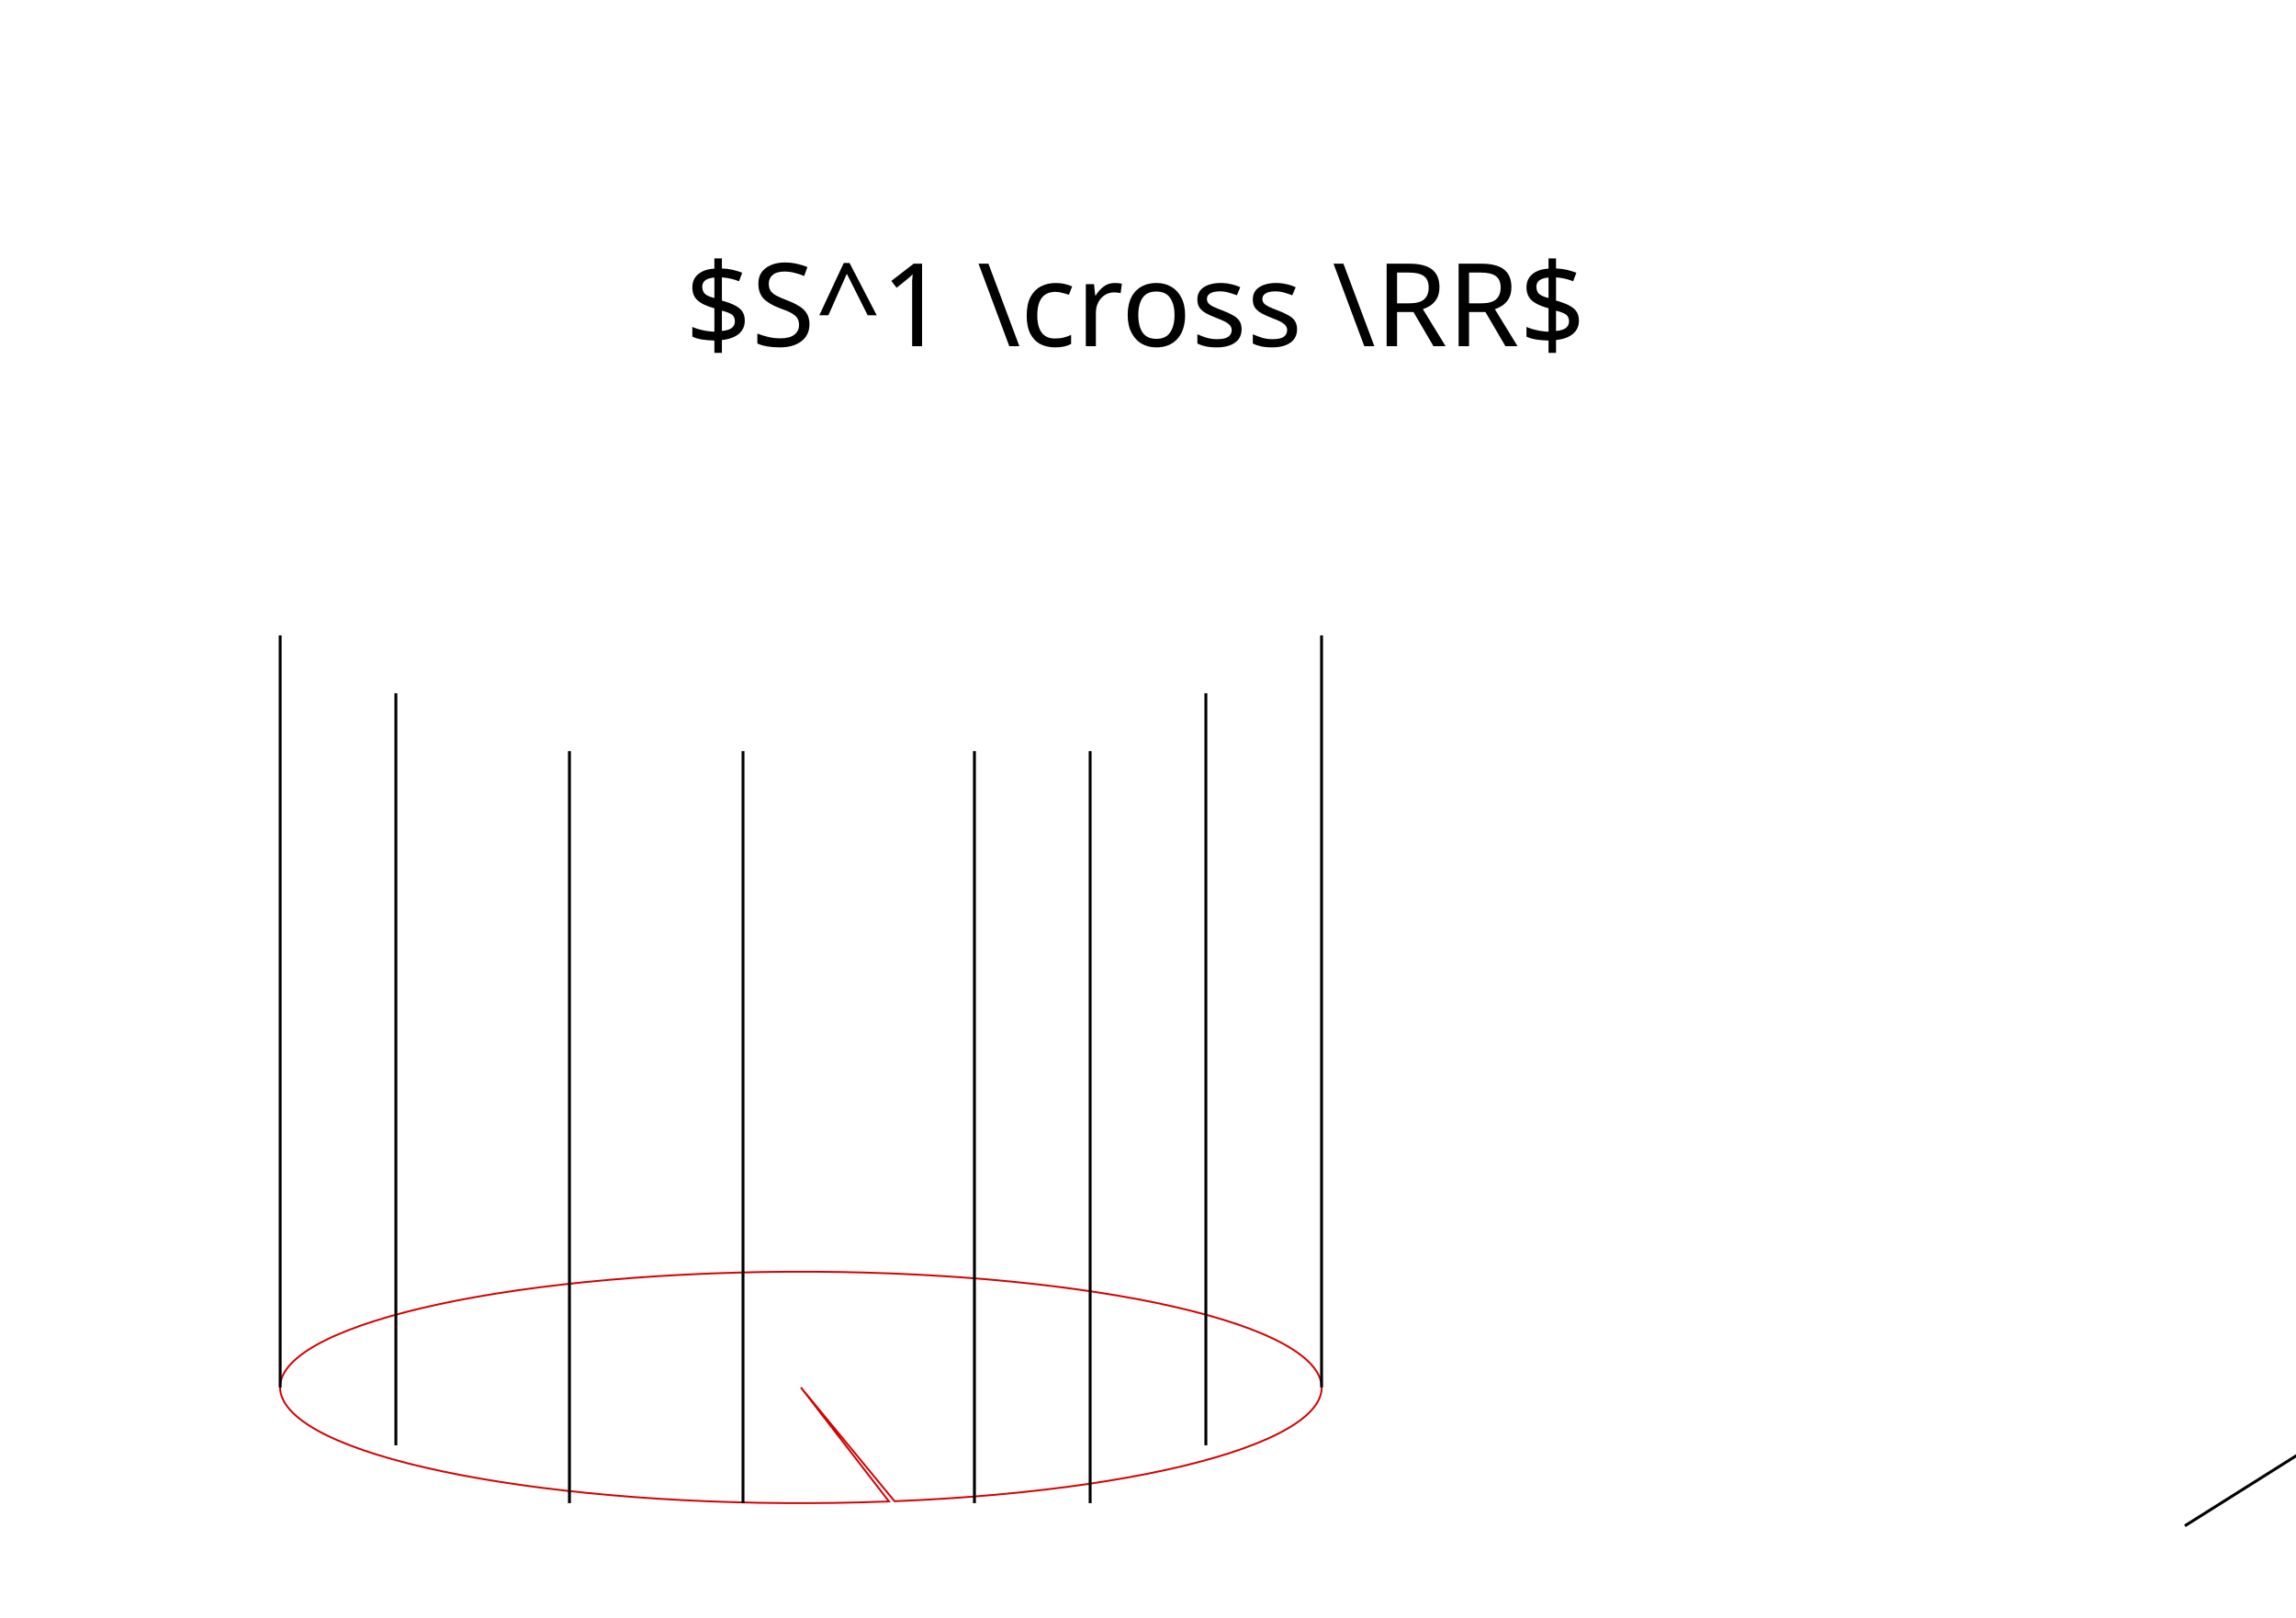
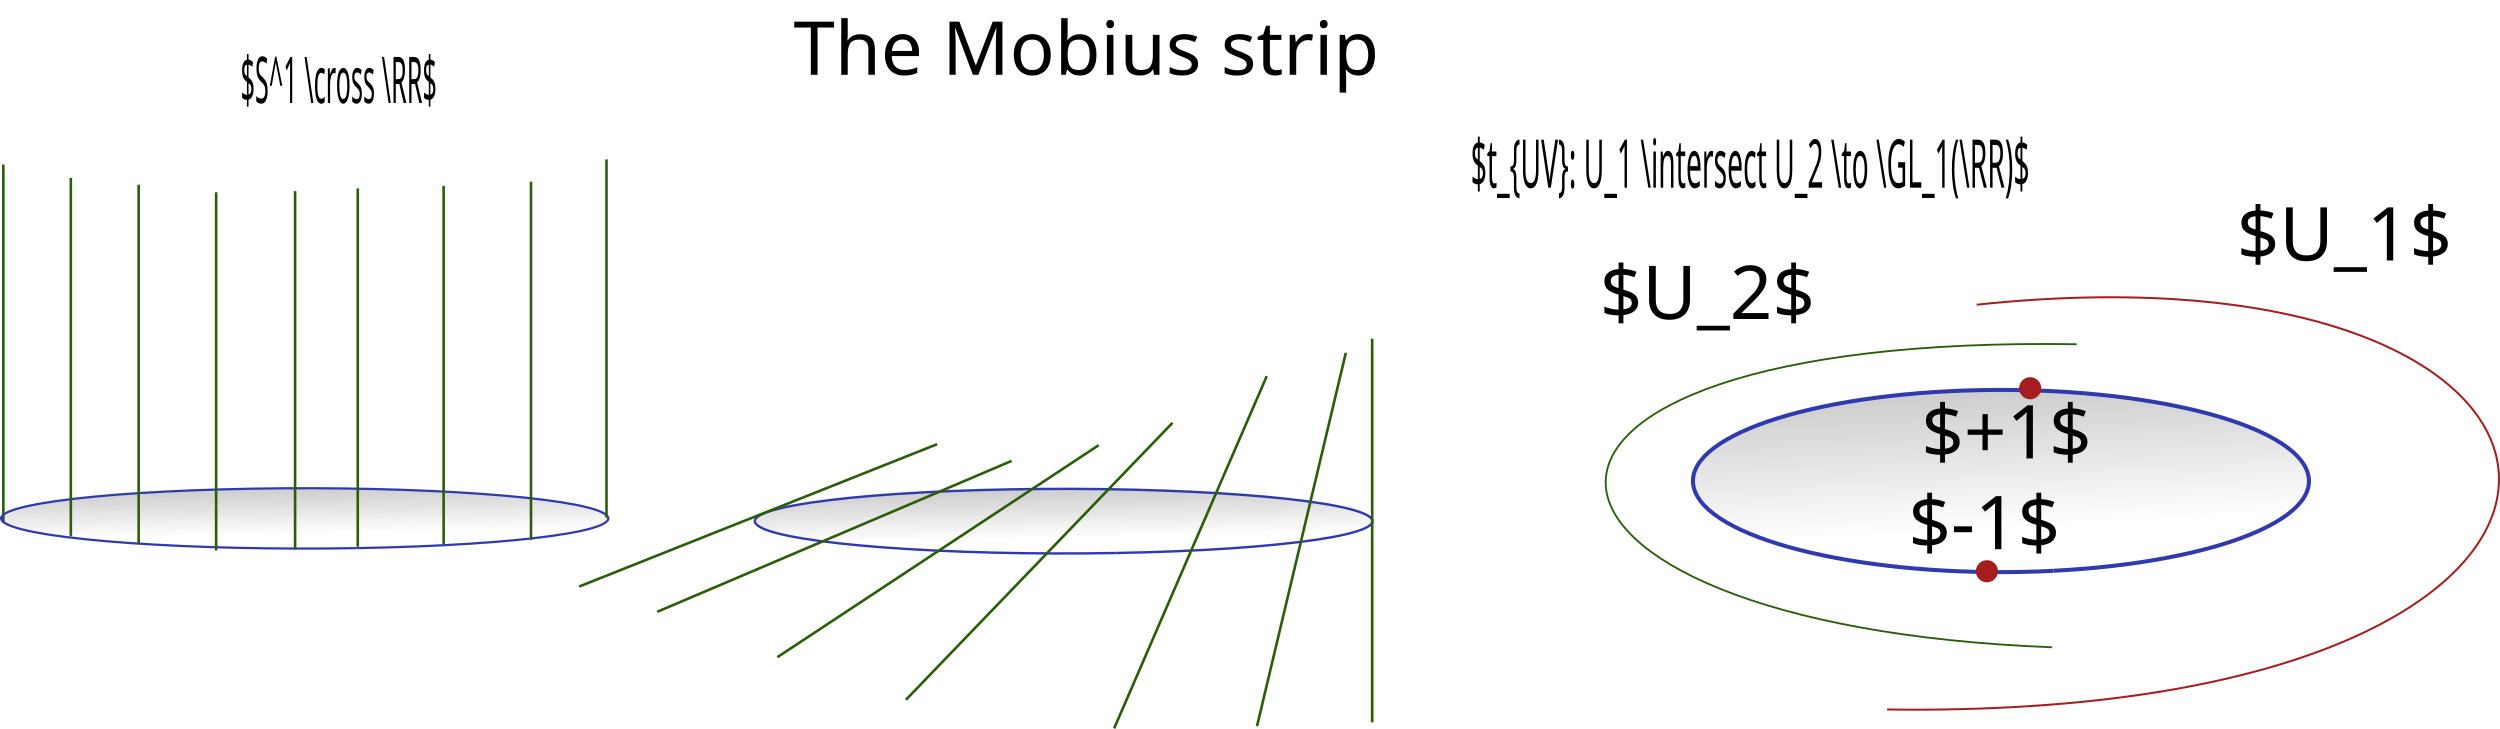
- <svg xmlns="http://www.w3.org/2000/svg" width="210mm" height="148mm" viewBox="0 0 210 148" version="1.1" id="svg8">
-   <defs id="defs2" />
-   <g id="layer1">
-     <path style="fill:none;fill-rule:evenodd;stroke:#d40000;stroke-width:0.168;stroke-miterlimit:3.314;stroke-dashoffset:0.1" id="path835" d="m 81.309,137.347 a 47.625,10.583 0 0 1 -54.975,-8.612 47.625,10.583 0 0 1 38.603,-12.24 47.625,10.583 0 0 1 55.185,8.545 47.625,10.583 0 0 1 -38.303,12.286 L 73.25,126.917 Z" />
-     <path style="fill:none;stroke:#000000;stroke-width:0.265px;stroke-linecap:butt;stroke-linejoin:miter;stroke-opacity:1" d="m 36.208,132.208 c 0,-68.792 0,-68.792 0,-68.792 v 0" id="path839" />
-     <path style="fill:none;stroke:#000000;stroke-width:0.265px;stroke-linecap:butt;stroke-linejoin:miter;stroke-opacity:1" d="m 52.083,137.5 c 0,-68.792 0,-68.792 0,-68.792 v 0" id="path839-6" />
-     <path style="fill:none;stroke:#000000;stroke-width:0.265px;stroke-linecap:butt;stroke-linejoin:miter;stroke-opacity:1" d="m 67.958,137.5 c 0,-68.792 0,-68.792 0,-68.792 v 0" id="path839-7" />
-     <path style="fill:none;stroke:#000000;stroke-width:0.265px;stroke-linecap:butt;stroke-linejoin:miter;stroke-opacity:1" d="m 89.125,137.5 c 0,-68.792 0,-68.792 0,-68.792 v 0" id="path839-5" />
-     <path style="fill:none;stroke:#000000;stroke-width:0.265px;stroke-linecap:butt;stroke-linejoin:miter;stroke-opacity:1" d="m 99.708,137.5 c 0,-68.792 0,-68.792 0,-68.792 v 0" id="path839-3" />
-     <path style="fill:none;stroke:#000000;stroke-width:0.265px;stroke-linecap:butt;stroke-linejoin:miter;stroke-opacity:1" d="m 110.292,132.208 c 0,-68.792 0,-68.792 0,-68.792 v 0" id="path839-56" />
-     <path style="fill:none;stroke:#000000;stroke-width:0.265px;stroke-linecap:butt;stroke-linejoin:miter;stroke-opacity:1" d="m 120.875,126.917 c 0,-68.792 0,-68.792 0,-68.792 v 0" id="path839-2" />
-     <path style="fill:none;stroke:#000000;stroke-width:0.265px;stroke-linecap:butt;stroke-linejoin:miter;stroke-opacity:1" d="m 25.625,126.917 c 0,-68.792 0,-68.792 0,-68.792 v 0" id="path839-9" />
-     <text xml:space="preserve" style="font-size:10.583px;line-height:1.25;font-family:sans-serif;word-spacing:0px;stroke-width:0.265" x="62.667" y="31.667" id="text900">
-       <tspan id="tspan898" x="62.667" y="31.667" style="stroke-width:0.265">$S^1 \cross \RR$</tspan>
+ <svg xmlns="http://www.w3.org/2000/svg" xmlns:xlink="http://www.w3.org/1999/xlink" width="355.392mm" height="103.621mm" viewBox="0 0 355.392 103.621" version="1.1" id="svg8">
+   <defs id="defs2">
+     <linearGradient id="linearGradient940">
+       <stop style="stop-color:#000000;stop-opacity:1;" offset="0" id="stop936" />
+       <stop style="stop-color:#000000;stop-opacity:0;" offset="1" id="stop938" />
+     </linearGradient>
+     <linearGradient xlink:href="#linearGradient940" id="linearGradient942" x1="66.294" y1="63.418" x2="67.157" y2="106.97" gradientUnits="userSpaceOnUse" gradientTransform="translate(2.038543,20.10799)" />
+     <linearGradient xlink:href="#linearGradient940" id="linearGradient942-9" x1="66.294" y1="63.418" x2="67.157" y2="106.97" gradientUnits="userSpaceOnUse" gradientTransform="matrix(0.8261517,0,0,0.822128,96.29593,19.10187)" />
+     <linearGradient xlink:href="#linearGradient940" id="linearGradient942-9-9" x1="66.294" y1="63.418" x2="67.157" y2="106.97" gradientUnits="userSpaceOnUse" gradientTransform="matrix(0.8239319,0,0,2.318773,229.7033,-142.2129)" />
+   </defs>
+   <g id="layer1" transform="translate(-4.041713,-30.49218)">
+     <text xml:space="preserve" style="font-size:5.735px;line-height:1.25;font-family:sans-serif;word-spacing:0px;stroke-width:0.143" x="61.141" y="28.229" id="text900" transform="scale(0.6253817,1.599023)">
+       <tspan id="tspan898" x="61.141" y="28.229" style="stroke-width:0.143">$S^1 \cross \RR$</tspan>
    </text>
-     <path style="fill:none;fill-rule:evenodd;stroke:#d40000;stroke-width:0.168;stroke-miterlimit:3.314;stroke-dashoffset:0.1" id="path902" d="m 288.579,132.056 a 52.917,10.583 0 0 1 -61.083,-8.612 52.917,10.583 0 0 1 42.892,-12.24 52.917,10.583 0 0 1 61.316,8.545 52.917,10.583 0 0 1 -42.559,12.286 L 279.625,121.625 Z" />
-     <path style="fill:none;stroke:#000000;stroke-width:0.265px;stroke-linecap:butt;stroke-linejoin:miter;stroke-opacity:1" d="m 332.542,153.375 c 0,-63.5 0,-63.5 0,-63.5" id="path904" />
-     <path style="fill:none;stroke:#000000;stroke-width:0.265px;stroke-linecap:butt;stroke-linejoin:miter;stroke-opacity:1" d="m 290.208,160.743 c 31.75,-54.993 31.75,-54.993 31.75,-54.993" id="path904-7" />
-     <path style="fill:none;stroke:#000000;stroke-width:0.265px;stroke-linecap:butt;stroke-linejoin:miter;stroke-opacity:1" d="m 253.167,160.743 c 31.75,-54.993 31.75,-54.993 31.75,-54.993" id="path904-7-0" />
-     <path style="fill:none;stroke:#000000;stroke-width:0.265px;stroke-linecap:butt;stroke-linejoin:miter;stroke-opacity:1" d="m 210.421,144.868 c 53.741,-33.826 53.741,-33.826 53.741,-33.826" id="path904-7-9" />
-     <path style="fill:none;stroke:#000000;stroke-width:0.265px;stroke-linecap:butt;stroke-linejoin:miter;stroke-opacity:1" d="M 199.838,139.576 C 253.579,105.75 253.579,105.75 253.579,105.75" id="path904-7-3" />
-     <text xml:space="preserve" style="font-size:10.583px;line-height:1.25;font-family:sans-serif;word-spacing:0px;stroke-width:0.265" x="221.417" y="31.667" id="text962">
-       <tspan id="tspan960" x="221.417" y="31.667" style="stroke-width:0.265">Mobius strip</tspan>
+     <text xml:space="preserve" style="font-size:10.583px;line-height:1.25;font-family:sans-serif;word-spacing:0px;stroke-width:0.265" x="116.84" y="41.121" id="text962">
+       <tspan x="116.84" y="41.121" style="stroke-width:0.265" id="tspan879">The Mobius strip</tspan>
    </text>
-     <path style="fill:none;fill-rule:evenodd;stroke:#d40000;stroke-width:0.168;stroke-miterlimit:3.314;stroke-dashoffset:0.1" id="path964" d="m 455.714,121.396 a 55.562,15.875 0 0 1 -64.137,-12.917 55.562,15.875 0 0 1 45.036,-18.36 55.562,15.875 0 0 1 64.382,12.818 55.562,15.875 0 0 1 -44.687,18.43 L 446.312,105.75 Z" />
-     <path style="fill:none;stroke:#000000;stroke-width:0.265px;stroke-linecap:butt;stroke-linejoin:miter;stroke-opacity:1" d="m 443.667,79.292 c -0.901,-0.902 -1.662,-1.968 -2.702,-2.706 -2.8,-1.986 -15.473,-1.13 -19.049,-0.89 -8.999,0.605 -18.757,0.587 -26.986,4.672 -3.296,1.636 -6.837,3.688 -9.713,5.97 -1.452,1.152 -3.408,3.497 -4.573,4.895 -7.152,8.576 -15.897,22.539 -2.532,30.406 4.772,2.809 9.796,2.679 15.118,3.3 4.117,0.481 7.835,1.67 11.868,2.336 3.569,0.59 7.166,0.65 10.734,1.187 1.028,0.155 2.041,0.396 3.061,0.593 1.978,0.494 3.921,1.16 5.934,1.483 8.372,1.345 5.015,-1.09 8.257,1.671" id="path966" />
-     <path style="fill:none;stroke:#000000;stroke-width:0.265px;stroke-linecap:butt;stroke-linejoin:miter;stroke-opacity:1" d="m 433.083,63.417 c 0.75,0.163 1.482,0.487 2.25,0.488 0.294,2.65e-4 4.121,-0.89 4.498,-0.964 2.125,-0.419 7,-1.452 9.6,-1.52 19.546,-0.513 55.123,2.9 64.215,23.991 2.57,5.963 4.089,12.663 2.117,19.022 -1.48,4.77 -4.962,7.876 -8.353,11.346 -1.637,1.676 -2.744,3.055 -4.649,4.45 -1.951,1.429 -5.157,2.884 -7.143,3.93 -3.86,2.033 -7.352,4.668 -11.376,6.415 -5.122,2.223 -9.649,3.178 -15.043,4.598 -6.164,1.623 -12.329,3.331 -18.633,4.338 -5.798,0.926 -11.765,1.757 -17.651,1.669 -2.811,-0.042 -5.622,-0.168 -8.428,-0.334 -3.011,-0.177 -3.81,-0.983 -1.986,0.334" id="path968" />
-     <text xml:space="preserve" style="font-size:10.583px;line-height:1.25;font-family:sans-serif;word-spacing:0px;stroke-width:0.265" x="533.625" y="111.042" id="text972">
-       <tspan id="tspan970" x="533.625" y="111.042" style="stroke-width:0.265">$U_1$</tspan>
+     <path id="path966" style="fill:none;stroke:#2b5d0a;stroke-width:0.265px;stroke-linecap:butt;stroke-linejoin:miter;stroke-opacity:1" d="M 299.247,79.428 C 207.897,77.99 213.244,119.319 295.769,122.51" />
+     <text xml:space="preserve" style="font-size:10.583px;line-height:1.25;font-family:sans-serif;word-spacing:0px;stroke-width:0.265" x="322.015" y="67.521" id="text972">
+       <tspan id="tspan970" x="322.015" y="67.521" style="stroke-width:0.265">$U_1$</tspan>
    </text>
-     <text xml:space="preserve" style="font-size:10.583px;line-height:1.25;font-family:sans-serif;word-spacing:0px;stroke-width:0.265" x="448.958" y="89.875" id="text976">
-       <tspan id="tspan974" x="448.958" y="89.875" style="stroke-width:0.265">$+1$</tspan>
+     <text xml:space="preserve" style="font-size:10.583px;line-height:1.25;font-family:sans-serif;word-spacing:0px;stroke-width:0.265" x="277.17" y="95.66" id="text976">
+       <tspan id="tspan974" x="277.17" y="95.66" style="stroke-width:0.265">$+1$</tspan>
    </text>
-     <text xml:space="preserve" style="font-size:10.583px;line-height:1.25;font-family:sans-serif;word-spacing:0px;stroke-width:0.265" x="448.958" y="126.917" id="text980">
-       <tspan id="tspan978" x="448.958" y="126.917" style="stroke-width:0.265">$-1$</tspan>
+     <text xml:space="preserve" style="font-size:10.583px;line-height:1.25;font-family:sans-serif;word-spacing:0px;stroke-width:0.265" x="275.338" y="108.568" id="text980">
+       <tspan id="tspan978" x="275.338" y="108.568" style="stroke-width:0.265">$-1$</tspan>
    </text>
-     <text xml:space="preserve" style="font-size:10.583px;line-height:1.25;font-family:sans-serif;word-spacing:0px;stroke-width:0.265" x="374.875" y="79.292" id="text984">
-       <tspan id="tspan982" x="374.875" y="79.292" style="stroke-width:0.265">$U_2$</tspan>
+     <text xml:space="preserve" style="font-size:10.583px;line-height:1.25;font-family:sans-serif;word-spacing:0px;stroke-width:0.265" x="231.46" y="75.844" id="text984">
+       <tspan id="tspan982" x="231.46" y="75.844" style="stroke-width:0.265">$U_2$</tspan>
    </text>
-     <text xml:space="preserve" style="font-size:10.583px;line-height:1.25;font-family:sans-serif;word-spacing:0px;stroke-width:0.265" x="427.792" y="31.667" id="text988">
-       <tspan x="427.792" y="31.667" style="stroke-width:0.265" id="tspan990">$t_{UV}: U_1 \intersect U_2 \to \GL_1(\RR)$</tspan>
+     <text xml:space="preserve" style="font-size:6.203px;line-height:1.25;font-family:sans-serif;word-spacing:0px;stroke-width:0.155" x="328.95" y="37.04" id="text988" transform="scale(0.6478755,1.543506)">
+       <tspan x="328.95" y="37.04" style="stroke-width:0.155" id="tspan990">$t_{UV}: U_1 \intersect U_2 \to \GL_1(\RR)$</tspan>
    </text>
+     <g id="g1212" transform="matrix(0.8120001,0,0,0.767885,-12.23232,8.90775)">
+       <path style="fill:none;stroke:#2b5d0a;stroke-width:0.456;stroke-linecap:butt;stroke-linejoin:miter;stroke-miterlimit:4;stroke-dasharray:none;stroke-opacity:1" d="m 20.623,124.884 c 0,-66.327 0,-66.327 0,-66.327 v 0" id="path839-9" />
+       <path style="fill:url(#linearGradient942);fill-opacity:1;fill-rule:evenodd;stroke:#3139ae;stroke-width:0.415;stroke-miterlimit:3.314;stroke-dasharray:none;stroke-dashoffset:0.1" id="path894" d="m 82.382,129.584 a 53.135,5.586 0 0 1 -61.358,-4.559 53.135,5.586 0 0 1 43.357,-6.451 53.135,5.586 0 0 1 61.374,4.556 53.135,5.586 0 0 1 -43.334,6.453" />
+       <path style="fill:none;stroke:#2b5d0a;stroke-width:0.456;stroke-linecap:butt;stroke-linejoin:miter;stroke-miterlimit:4;stroke-dasharray:none;stroke-opacity:1" d="m 126.219,123.946 c 0,-66.327 0,-66.327 0,-66.327 v 0" id="path839-9-9" />
+       <path style="fill:none;stroke:#2b5d0a;stroke-width:0.456;stroke-linecap:butt;stroke-linejoin:miter;stroke-miterlimit:4;stroke-dasharray:none;stroke-opacity:1" d="m 71.701,129.814 c 0,-66.327 0,-66.327 0,-66.327 v 0" id="path839-9-3" />
+       <path style="fill:none;stroke:#2b5d0a;stroke-width:0.456;stroke-linecap:butt;stroke-linejoin:miter;stroke-miterlimit:4;stroke-dasharray:none;stroke-opacity:1" d="m 44.315,128.64 c 0,-66.327 0,-66.327 0,-66.327 v 0" id="path839-9-6" />
+       <path style="fill:none;stroke:#2b5d0a;stroke-width:0.456;stroke-linecap:butt;stroke-linejoin:miter;stroke-miterlimit:4;stroke-dasharray:none;stroke-opacity:1" d="m 97.711,128.84 c 0,-66.327 0,-66.327 0,-66.327 v 0" id="path839-9-0" />
+       <path style="fill:none;stroke:#2b5d0a;stroke-width:0.456;stroke-linecap:butt;stroke-linejoin:miter;stroke-miterlimit:4;stroke-dasharray:none;stroke-opacity:1" d="m 32.442,127.382 c 0,-66.327 0,-66.327 0,-66.327 v 0" id="path839-9-62" />
+       <path style="fill:none;stroke:#2b5d0a;stroke-width:0.456;stroke-linecap:butt;stroke-linejoin:miter;stroke-miterlimit:4;stroke-dasharray:none;stroke-opacity:1" d="m 113.006,128.068 c 0,-66.327 0,-66.327 0,-66.327 v 0" id="path839-9-61" />
+       <path style="fill:none;stroke:#2b5d0a;stroke-width:0.456;stroke-linecap:butt;stroke-linejoin:miter;stroke-miterlimit:4;stroke-dasharray:none;stroke-opacity:1" d="m 57.881,130.029 c 0,-66.327 0,-66.327 0,-66.327 v 0" id="path839-9-8" />
+       <path style="fill:none;stroke:#2b5d0a;stroke-width:0.456;stroke-linecap:butt;stroke-linejoin:miter;stroke-miterlimit:4;stroke-dasharray:none;stroke-opacity:1" d="m 82.677,129.325 c 0,-66.327 0,-66.327 0,-66.327 v 0" id="path839-9-7" />
+     </g>
+     <path style="fill:url(#linearGradient942-9);fill-opacity:1;fill-rule:evenodd;stroke:#3139ae;stroke-width:0.342;stroke-miterlimit:3.314;stroke-dasharray:none;stroke-dashoffset:0.1" id="path894-2" d="m 162.672,109.105 a 43.898,4.592 0 0 1 -50.691,-3.748 43.898,4.592 0 0 1 35.819,-5.303 43.898,4.592 0 0 1 50.705,3.746 43.898,4.592 0 0 1 -35.8,5.305" />
+     <path style="fill:none;stroke:#2b5d0a;stroke-width:0.376;stroke-linecap:butt;stroke-linejoin:miter;stroke-miterlimit:4;stroke-dasharray:none;stroke-opacity:1" d="m 199.105,133.175 c 0,-54.53 0,-54.53 0,-54.53 v 0" id="path839-9-9-3" />
+     <path style="fill:none;stroke:#2b5d0a;stroke-width:0.376;stroke-linecap:butt;stroke-linejoin:miter;stroke-miterlimit:4;stroke-dasharray:none;stroke-opacity:1" d="m 182.738,133.71 c 12.624,-53.063 12.624,-53.063 12.624,-53.063 v 0" id="path839-9-9-3-7" />
+     <path style="fill:none;stroke:#2b5d0a;stroke-width:0.376;stroke-linecap:butt;stroke-linejoin:miter;stroke-miterlimit:4;stroke-dasharray:none;stroke-opacity:1" d="m 162.425,134.038 c 21.695,-50.074 21.695,-50.074 21.695,-50.074 v 0" id="path839-9-9-3-7-5" />
+     <path style="fill:none;stroke:#2b5d0a;stroke-width:0.376;stroke-linecap:butt;stroke-linejoin:miter;stroke-miterlimit:4;stroke-dasharray:none;stroke-opacity:1" d="m 86.374,113.868 c 50.884,-20.234 50.884,-20.234 50.884,-20.234 v 0" id="path839-9-9-3-7-5-9" />
+     <path style="fill:none;stroke:#2b5d0a;stroke-width:0.376;stroke-linecap:butt;stroke-linejoin:miter;stroke-miterlimit:4;stroke-dasharray:none;stroke-opacity:1" d="m 132.823,129.975 c 37.902,-39.381 37.902,-39.381 37.902,-39.381 v 0" id="path839-9-9-3-7-5-2-2" />
+     <path style="fill:none;stroke:#2b5d0a;stroke-width:0.376;stroke-linecap:butt;stroke-linejoin:miter;stroke-miterlimit:4;stroke-dasharray:none;stroke-opacity:1" d="m 114.549,123.916 c 45.669,-30.135 45.669,-30.135 45.669,-30.135 v 0" id="path839-9-9-3-7-5-2-8" />
+     <path style="fill:none;stroke:#2b5d0a;stroke-width:0.376;stroke-linecap:butt;stroke-linejoin:miter;stroke-miterlimit:4;stroke-dasharray:none;stroke-opacity:1" d="M 97.466,117.466 C 147.844,96.013 147.844,96.013 147.844,96.013 v 0" id="path839-9-9-3-7-5-2" />
+     <path style="fill:url(#linearGradient942-9-9);fill-opacity:1;fill-rule:evenodd;stroke:#3139ae;stroke-width:0.574;stroke-miterlimit:3.314;stroke-dasharray:none;stroke-dashoffset:0.1" id="path894-2-6" d="M 295.901,111.637 A 43.78,12.952 0 0 1 245.346,101.066 43.78,12.952 0 0 1 281.069,86.108 43.78,12.952 0 0 1 331.637,96.673 43.78,12.952 0 0 1 295.933,111.635" />
+     <path style="fill:#a51d1e;fill-rule:evenodd;stroke:#a51d1e;stroke-width:0.5;stroke-miterlimit:4;stroke-dasharray:none;stroke-dashoffset:0" id="path1324" d="m 292.865,86.986 a 1.323,1.323 0 0 1 -1.528,-1.08 1.323,1.323 0 0 1 1.079,-1.528 1.323,1.323 0 0 1 1.528,1.079 1.323,1.323 0 0 1 -1.079,1.528" />
+     <path style="fill:#a51d1e;fill-rule:evenodd;stroke:#a51d1e;stroke-width:0.5;stroke-miterlimit:4;stroke-dasharray:none;stroke-dashoffset:0" id="path1324-1" d="m 286.721,113.004 a 1.323,1.323 0 0 1 -1.528,-1.08 1.323,1.323 0 0 1 1.079,-1.528 1.323,1.323 0 0 1 1.528,1.079 1.323,1.323 0 0 1 -1.079,1.528" />
+     <path id="path966-2" style="fill:none;stroke:#a51d1e;stroke-width:0.287px;stroke-linecap:butt;stroke-linejoin:miter;stroke-opacity:1" d="M 285.034,73.808 C 382.812,63.417 389.474,132.981 272.303,131.35" />
  </g>
</svg>
